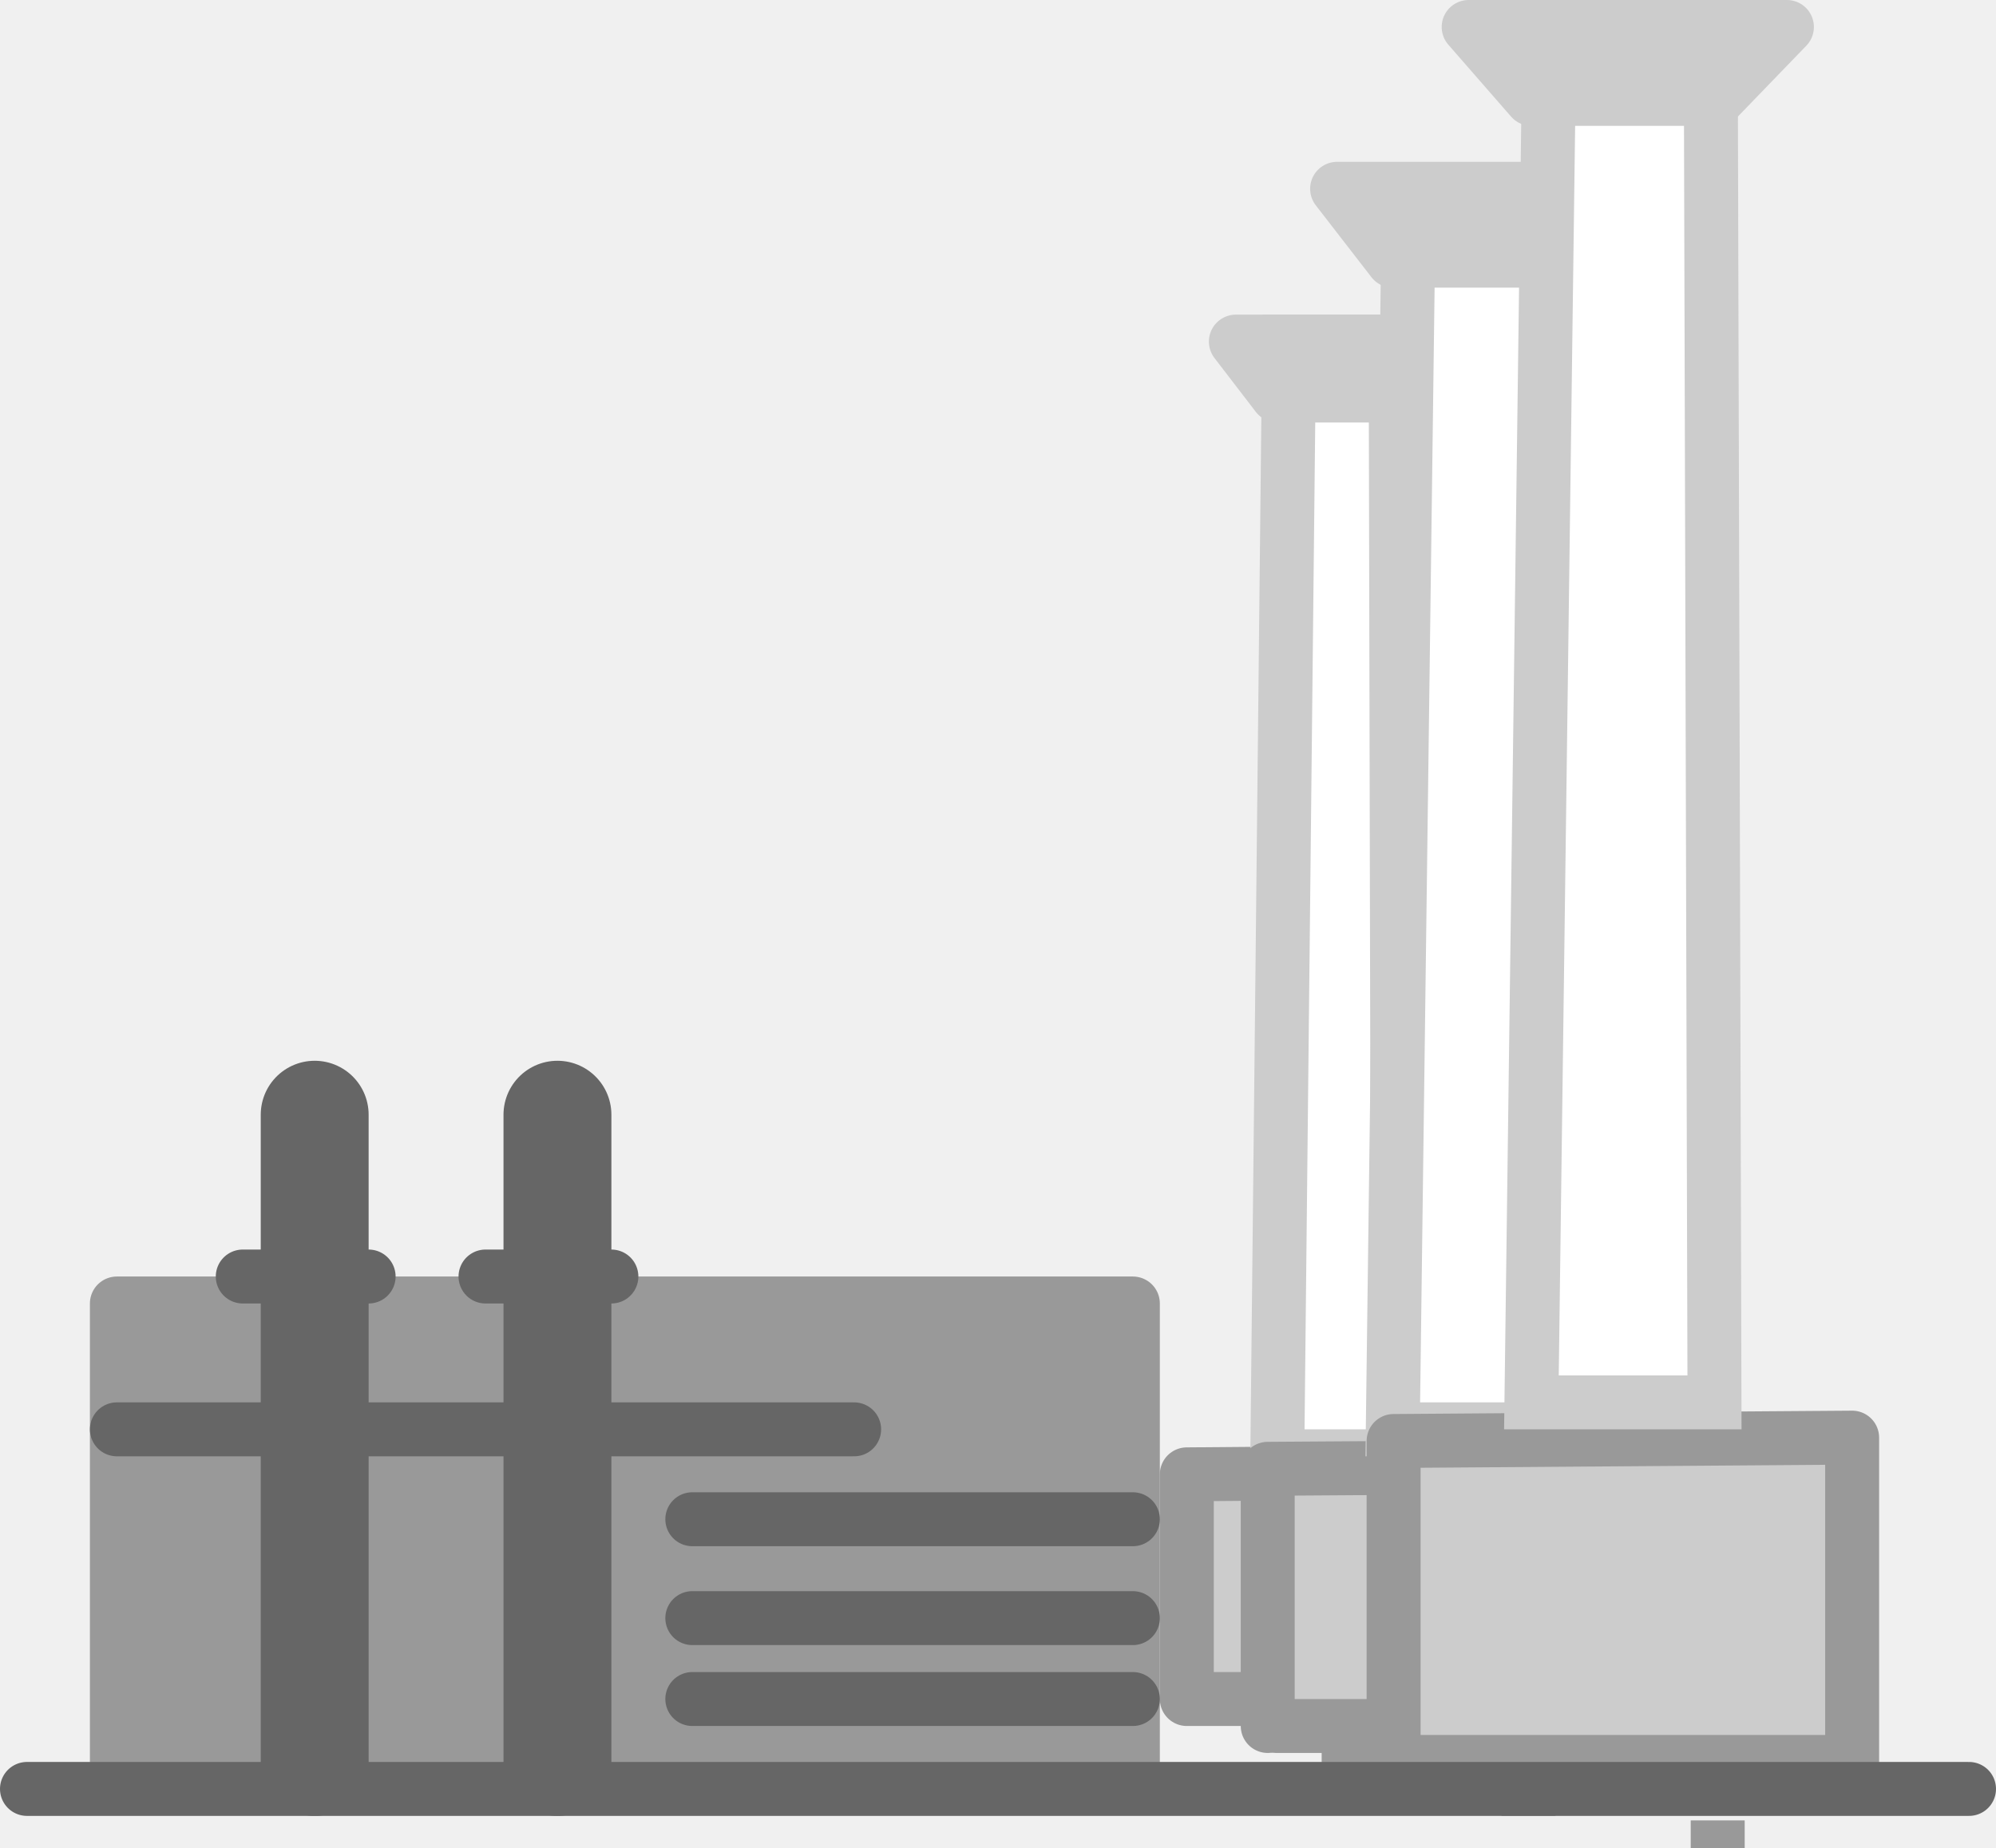
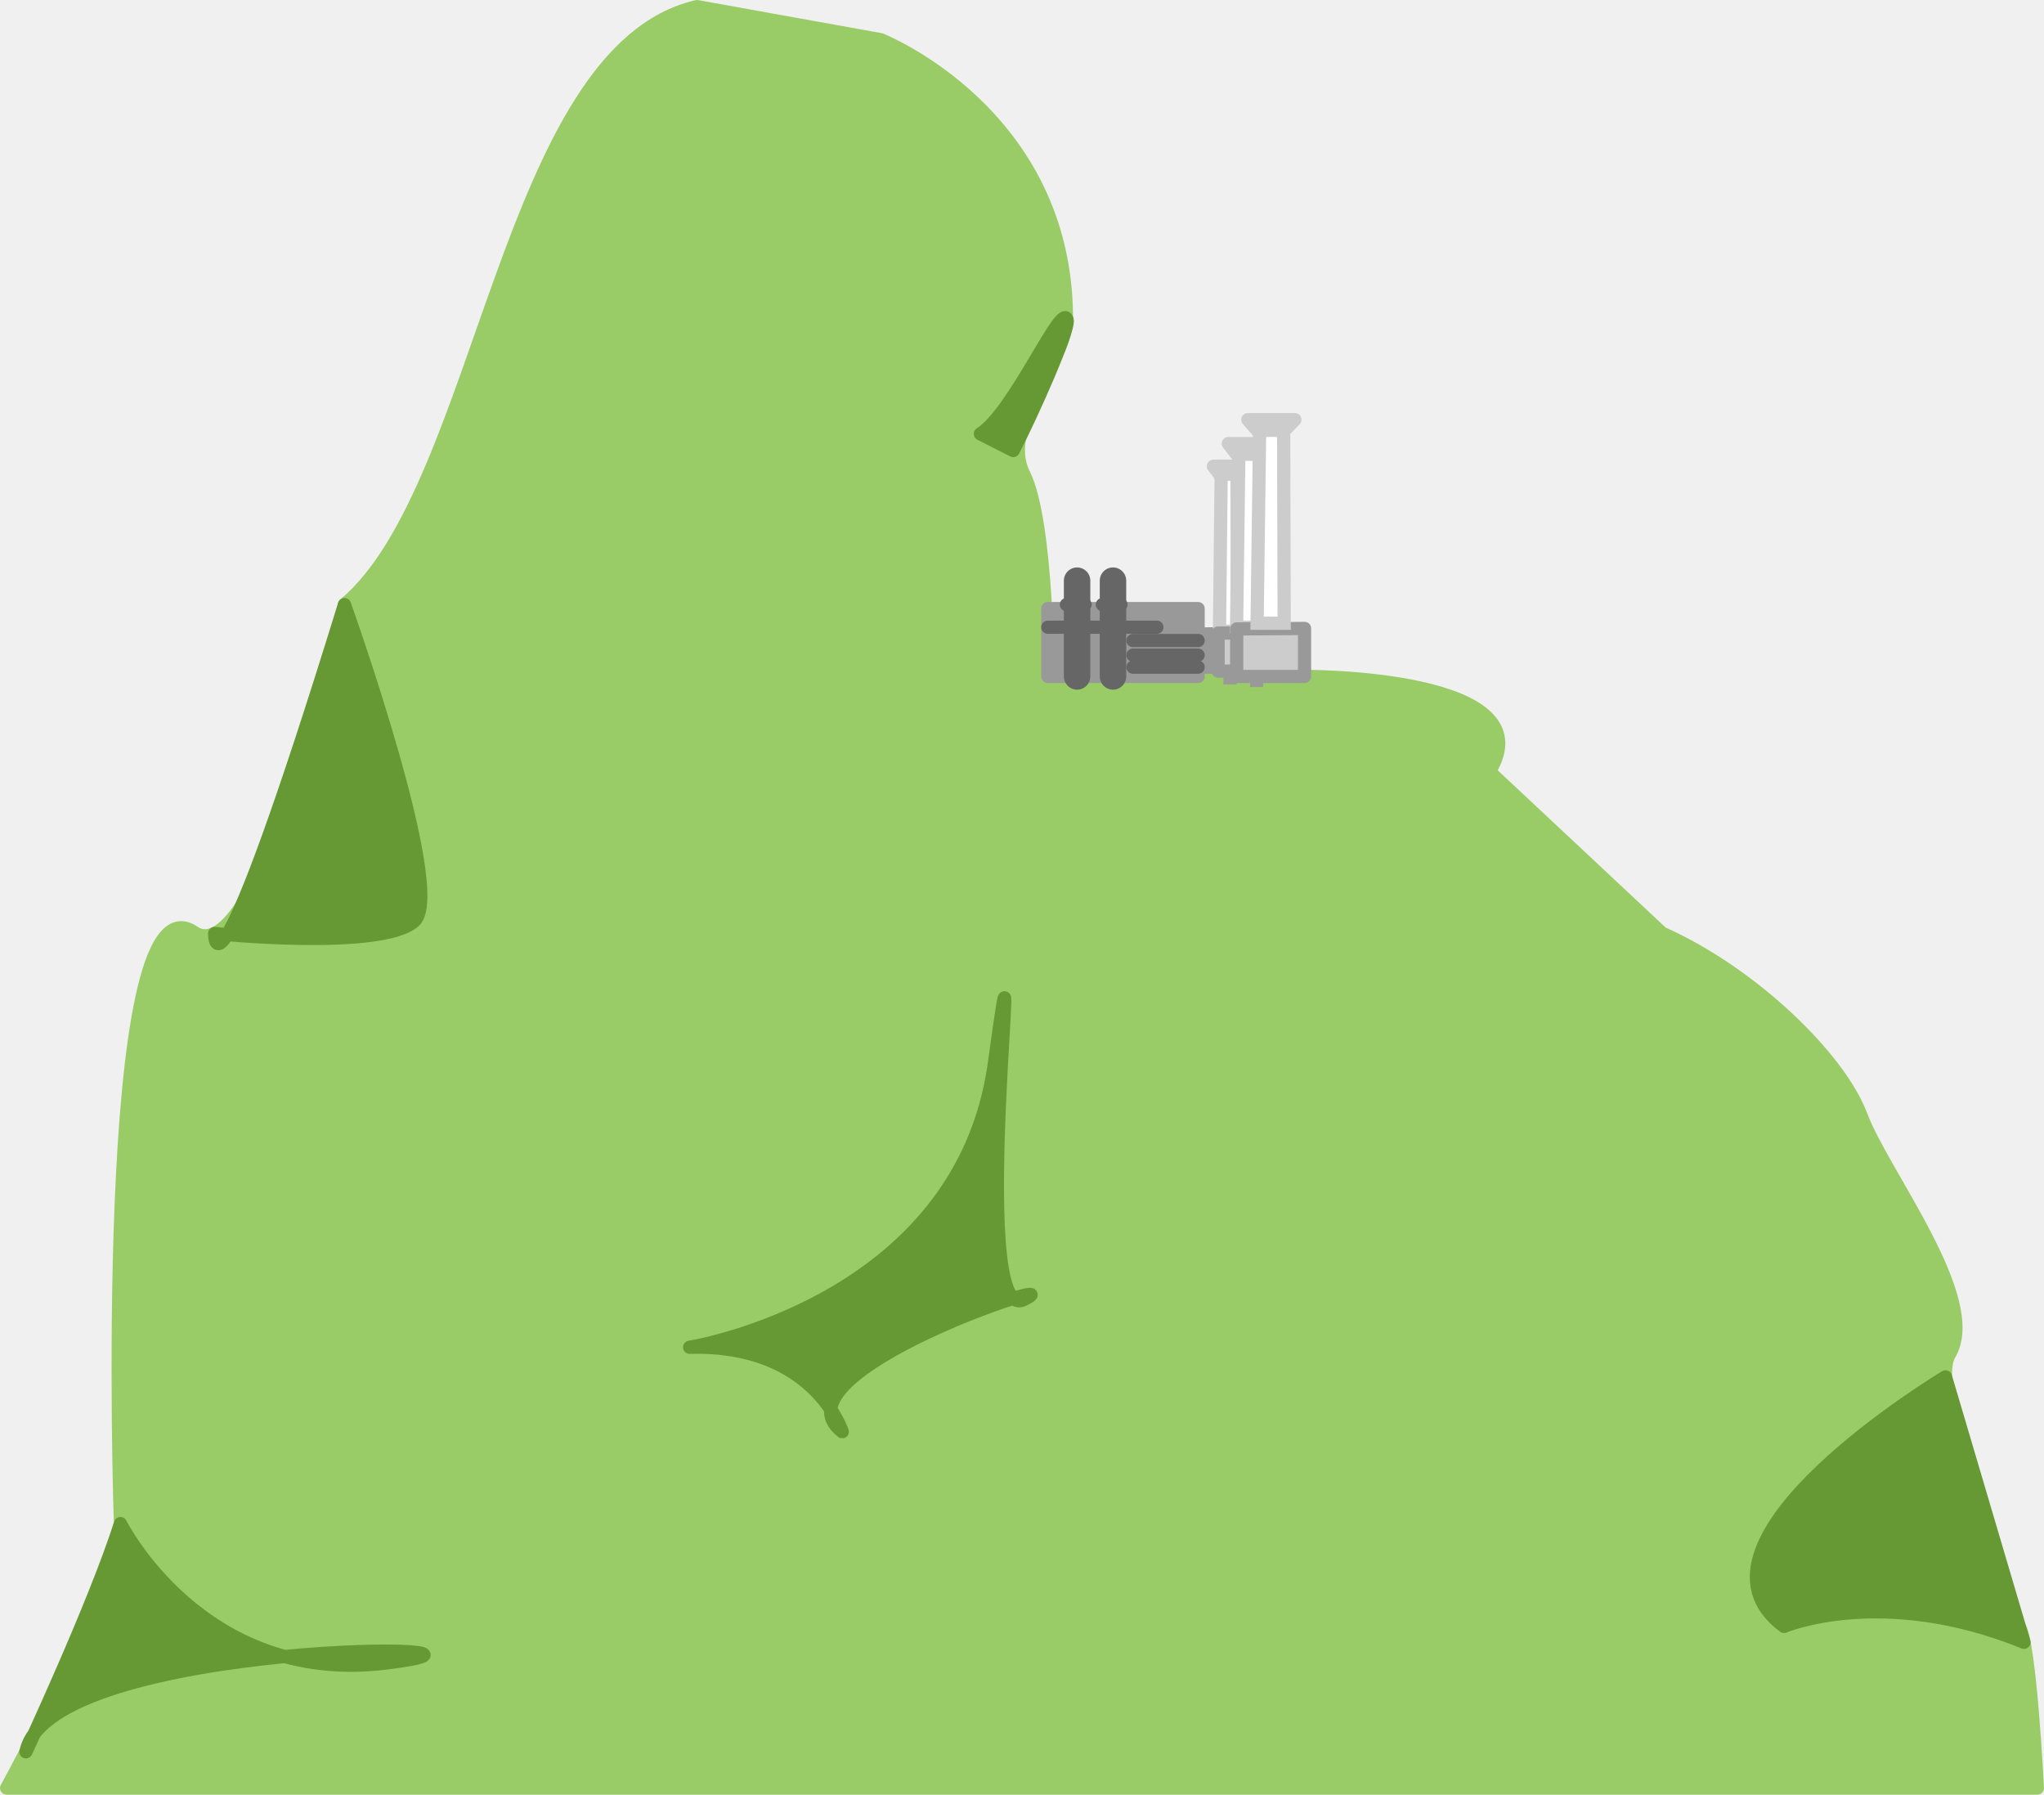
- <svg xmlns="http://www.w3.org/2000/svg" version="1.1" id="Layer_1" x="0px" y="0px" width="222px" height="205.5px" viewBox="0 0 222 205.5" enable-background="new 0 0 222 205.5" xml:space="preserve">
-   <g id="Layer_1_1_">
-     <path fill="none" stroke="#999999" stroke-width="6" stroke-linecap="square" stroke-miterlimit="10" d="M170,199" />
-     <path fill="none" stroke="#999999" stroke-width="6" stroke-linecap="square" stroke-miterlimit="10" d="M150,197" />
-     <linearGradient id="SVGID_1_" gradientUnits="userSpaceOnUse" x1="103.019" y1="-10.016" x2="99.019" y2="-16.944" gradientTransform="matrix(1 0 0 -1 58.98 188.5195)">
-       <stop offset="0" style="stop-color:#F2F2F2" />
-       <stop offset="0.195" style="stop-color:#F6B9BB" />
-       <stop offset="0.379" style="stop-color:#F9888C" />
-       <stop offset="0.578" style="stop-color:#FB5A60" />
-       <stop offset="0.755" style="stop-color:#FD3940" />
-       <stop offset="0.902" style="stop-color:#FF242C" />
-       <stop offset="1" style="stop-color:#FF1D25" />
-     </linearGradient>
-     <line fill="url(#SVGID_1_)" x1="152" y1="202" x2="168" y2="202" />
-     <polygon fill="#CCCCCC" stroke="#999999" stroke-width="6" stroke-linecap="round" stroke-linejoin="round" stroke-miterlimit="10" points="   166,186.471 166,163.729 132,164.006 132,189 166,189  " />
-     <polygon fill="#FFFFFF" stroke="#CCCCCC" stroke-width="6" stroke-linecap="round" stroke-miterlimit="10" points="142.063,162    155.504,162 155.227,38 143.379,38  " />
-     <polygon fill="#CCCCCC" stroke="#CCCCCC" stroke-width="6" stroke-linecap="round" stroke-linejoin="round" stroke-miterlimit="10" points="   142.063,44 142.063,44 155.72,44 160.819,38 137.456,38  " />
-     <polyline fill="#CCCCCC" stroke="#999999" stroke-width="6" stroke-linecap="round" stroke-linejoin="round" stroke-miterlimit="10" points="   141,192 141,163.39 187,163.078 187,189  " />
-     <line fill="none" stroke="#999999" stroke-width="6" stroke-linecap="round" stroke-linejoin="round" stroke-miterlimit="10" x1="142" y1="192" x2="187" y2="192" />
-     <polygon fill="#FFFFFF" stroke="#CCCCCC" stroke-width="6" stroke-linecap="round" stroke-miterlimit="10" points="154.908,159    172.973,159 172.6,23 156.677,23  " />
-     <polygon fill="#CCCCCC" stroke="#CCCCCC" stroke-width="6" stroke-linecap="round" stroke-linejoin="round" stroke-miterlimit="10" points="   154.908,29 154.908,29 173.264,29 180.118,21 148.716,21  " />
-     <polygon fill="#CCCCCC" stroke="#999999" stroke-width="6" stroke-linecap="round" stroke-linejoin="round" stroke-miterlimit="10" points="   155,196 155,160.296 206,159.922 206,196  " />
-     <polygon fill="#FFFFFF" stroke="#CCCCCC" stroke-width="6" stroke-linecap="round" stroke-miterlimit="10" points="170.328,156    190.69,156 190.271,4 172.321,4  " />
-     <polygon fill="#CCCCCC" stroke="#CCCCCC" stroke-width="6" stroke-linecap="round" stroke-linejoin="round" stroke-miterlimit="10" points="   170.328,11 170.328,11 191.018,11 198.746,3 163.348,3  " />
-     <polygon fill="#999999" stroke="#999999" stroke-width="6" stroke-linecap="round" stroke-linejoin="round" stroke-miterlimit="10" points="   13,196 13,145 126,145 126,193.948 126,196  " />
-     <line fill="none" stroke="#666666" stroke-width="6" stroke-linecap="round" stroke-linejoin="round" stroke-miterlimit="10" x1="13" y1="159" x2="95" y2="159" />
-     <line fill="none" stroke="#666666" stroke-width="6" stroke-linecap="round" stroke-linejoin="round" stroke-miterlimit="10" x1="126" y1="169" x2="77" y2="169" />
-     <line fill="none" stroke="#666666" stroke-width="6" stroke-linecap="round" stroke-linejoin="round" stroke-miterlimit="10" x1="126" y1="180" x2="77" y2="180" />
-     <line fill="none" stroke="#666666" stroke-width="6" stroke-linecap="round" stroke-linejoin="round" stroke-miterlimit="10" x1="126" y1="189" x2="77" y2="189" />
-     <line fill="none" stroke="#666666" stroke-width="6" stroke-linecap="round" stroke-linejoin="round" stroke-miterlimit="10" x1="27" y1="142" x2="41" y2="142" />
-     <line fill="none" stroke="#666666" stroke-width="6" stroke-linecap="round" stroke-linejoin="round" stroke-miterlimit="10" x1="54" y1="142" x2="68" y2="142" />
-     <polyline fill="none" stroke="#666666" stroke-width="6" stroke-linecap="round" stroke-linejoin="round" stroke-miterlimit="10" points="   3,199 19.515,199 219,199  " />
-     <line fill="none" stroke="#666666" stroke-width="12" stroke-linecap="round" stroke-linejoin="round" stroke-miterlimit="10" x1="35" y1="196" x2="35" y2="124" />
-     <line fill="none" stroke="#666666" stroke-width="12" stroke-linecap="round" stroke-linejoin="round" stroke-miterlimit="10" x1="62" y1="196" x2="62" y2="124" />
+ <svg xmlns="http://www.w3.org/2000/svg" version="1.1" x="0px" y="0px" width="927.667px" height="814.333px" viewBox="0 0 927.667 814.333" enable-background="new 0 0 927.667 814.333" xml:space="preserve">
+   <g id="Layer_2">
+     <path fill="#99CC66" stroke="#99CC66" stroke-width="6" stroke-linecap="round" stroke-linejoin="round" stroke-miterlimit="10" d="   M3,811.333c0,0,45.691-82.667,51.667-120c0,0-10.154-297.641,33.333-268.333c28.963,19.519,68.686-141.085,68.333-148.658   C219.667,221.333,229.667,23,316.333,3l83.333,15c0,0,84.335,33.333,84.335,126.667c0,19.86-30.583,48.052-19.335,70.512   c10.884,21.733,10.884,95.385,10.884,95.385l116.515-3.622c0,0,110.935-0.609,83.878,43.14l78.334,73.333   c40.39,17.918,80.39,56.251,90.39,82.918s54.976,83.373,40,108.333c-10,16.667,26.667,116.668,31.667,123.334   s8.333,73.333,8.333,73.333H3z" />
  </g>
-   <path fill="none" stroke="#999999" stroke-width="6" stroke-linecap="square" stroke-miterlimit="10" d="M191.047,205.5" />
+   <g id="Layer_3">
+     <path fill="#669933" stroke="#669933" stroke-width="6" stroke-linecap="round" stroke-linejoin="round" stroke-miterlimit="10" d="   M882.958,624.771c0,0-124.958,74.896-73.291,113.229c0,0,44.493-18.942,108.913,7.195L882.958,624.771z" />
+     <path fill="#669933" stroke="#669933" stroke-width="6" stroke-linecap="round" stroke-linejoin="round" stroke-miterlimit="10" d="   M156.333,274.342c0,0,46.667,130.325,31.667,143.658s-90.588,5.574-90.588,5.574S96.333,469.017,156.333,274.342z" />
+     <path fill="#669933" stroke="#669933" stroke-width="6" stroke-linecap="round" stroke-linejoin="round" stroke-miterlimit="10" d="   M484.324,145.165c-2.282-8.866-24.005,42.01-39.385,51.688l14.916,7.572C468.04,188.77,485.478,149.652,484.324,145.165z" />
+     <path fill="#669933" stroke="#669933" stroke-width="6" stroke-linecap="round" stroke-linejoin="round" stroke-miterlimit="10" d="   M313,611.333c0,0,123.333-19.666,138.333-129C466.333,373,438,603,464.667,589.667s-116.485,33.333-82.409,60   C382.257,649.667,369.667,609.667,313,611.333z" />
+     <path fill="#669933" stroke="#669933" stroke-width="6" stroke-linecap="round" stroke-linejoin="round" stroke-miterlimit="10" d="   M54.667,691.333c0,0,36.667,73.333,120,63.333S22.207,743.457,11.77,794.895C11.77,794.895,43,728,54.667,691.333z" />
+   </g>
+   <g id="Layer_1">
+     <g id="Layer_1_1_">
+       <path fill="none" stroke="#999999" stroke-width="6" stroke-linecap="square" stroke-miterlimit="10" d="M570.332,308.753" />
+       <path fill="none" stroke="#999999" stroke-width="6" stroke-linecap="square" stroke-miterlimit="10" d="M558.258,307.545" />
+       <linearGradient id="SVGID_1_" gradientUnits="userSpaceOnUse" x1="506.522" y1="640.713" x2="504.107" y2="636.53" gradientTransform="matrix(1 0 0 -1 58.98 949.1865)">
+         <stop offset="0" style="stop-color:#F2F2F2" />
+         <stop offset="0.195" style="stop-color:#F6B9BB" />
+         <stop offset="0.379" style="stop-color:#F9888C" />
+         <stop offset="0.578" style="stop-color:#FB5A60" />
+         <stop offset="0.755" style="stop-color:#FD3940" />
+         <stop offset="0.902" style="stop-color:#FF242C" />
+         <stop offset="1" style="stop-color:#FF1D25" />
+       </linearGradient>
+       <line fill="url(#SVGID_1_)" x1="559.465" y1="310.564" x2="569.124" y2="310.564" />
+       <polygon fill="#CCCCCC" stroke="#999999" stroke-width="6" stroke-linecap="round" stroke-linejoin="round" stroke-miterlimit="10" points="    567.917,301.189 567.917,287.46 547.391,287.627 547.391,302.716 567.917,302.716   " />
+       <polygon fill="#FFFFFF" stroke="#CCCCCC" stroke-width="6" stroke-linecap="round" stroke-miterlimit="10" points="    553.465,286.416 561.581,286.416 561.413,211.557 554.26,211.557   " />
+       <polygon fill="#CCCCCC" stroke="#CCCCCC" stroke-width="6" stroke-linecap="round" stroke-linejoin="round" stroke-miterlimit="10" points="    553.465,215.179 553.465,215.179 561.71,215.179 564.79,211.557 550.684,211.557   " />
+       <polyline fill="#CCCCCC" stroke="#999999" stroke-width="6" stroke-linecap="round" stroke-linejoin="round" stroke-miterlimit="10" points="    552.824,304.527 552.824,287.255 580.594,287.067 580.594,302.716   " />
+       <line fill="none" stroke="#999999" stroke-width="6" stroke-linecap="round" stroke-linejoin="round" stroke-miterlimit="10" x1="553.428" y1="304.527" x2="580.594" y2="304.527" />
+       <polygon fill="#FFFFFF" stroke="#CCCCCC" stroke-width="6" stroke-linecap="round" stroke-miterlimit="10" points="    561.221,284.605 572.125,284.605 571.901,202.501 562.288,202.501   " />
+       <polygon fill="#CCCCCC" stroke="#CCCCCC" stroke-width="6" stroke-linecap="round" stroke-linejoin="round" stroke-miterlimit="10" points="    561.221,206.124 561.221,206.124 572.301,206.124 576.44,201.294 557.482,201.294   " />
+       <polygon fill="#CCCCCC" stroke="#999999" stroke-width="6" stroke-linecap="round" stroke-linejoin="round" stroke-miterlimit="10" points="    561.276,306.942 561.276,285.387 592.065,285.162 592.065,306.942   " />
+       <polygon fill="#FFFFFF" stroke="#CCCCCC" stroke-width="6" stroke-linecap="round" stroke-miterlimit="10" points="    570.53,282.794 582.823,282.794 582.569,191.031 571.733,191.031   " />
+       <polygon fill="#CCCCCC" stroke="#CCCCCC" stroke-width="6" stroke-linecap="round" stroke-linejoin="round" stroke-miterlimit="10" points="    570.53,195.257 570.53,195.257 583.019,195.257 587.686,190.427 566.315,190.427   " />
+       <polygon fill="#999999" stroke="#999999" stroke-width="6" stroke-linecap="round" stroke-linejoin="round" stroke-miterlimit="10" points="    475.55,306.942 475.55,276.153 543.768,276.153 543.768,305.703 543.768,306.942   " />
+       <line fill="none" stroke="#666666" stroke-width="6" stroke-linecap="round" stroke-linejoin="round" stroke-miterlimit="10" x1="475.55" y1="284.605" x2="525.053" y2="284.605" />
+       <line fill="none" stroke="#666666" stroke-width="6" stroke-linecap="round" stroke-linejoin="round" stroke-miterlimit="10" x1="543.768" y1="290.642" x2="514.186" y2="290.642" />
+       <line fill="none" stroke="#666666" stroke-width="6" stroke-linecap="round" stroke-linejoin="round" stroke-miterlimit="10" x1="543.768" y1="297.283" x2="514.186" y2="297.283" />
+       <line fill="none" stroke="#666666" stroke-width="6" stroke-linecap="round" stroke-linejoin="round" stroke-miterlimit="10" x1="543.768" y1="302.716" x2="514.186" y2="302.716" />
+       <line fill="none" stroke="#666666" stroke-width="6" stroke-linecap="round" stroke-linejoin="round" stroke-miterlimit="10" x1="484.001" y1="274.342" x2="492.454" y2="274.342" />
+       <line fill="none" stroke="#666666" stroke-width="6" stroke-linecap="round" stroke-linejoin="round" stroke-miterlimit="10" x1="500.302" y1="274.342" x2="508.754" y2="274.342" />
+       <line fill="none" stroke="#666666" stroke-width="12" stroke-linecap="round" stroke-linejoin="round" stroke-miterlimit="10" x1="488.832" y1="306.942" x2="488.832" y2="263.475" />
+       <line fill="none" stroke="#666666" stroke-width="12" stroke-linecap="round" stroke-linejoin="round" stroke-miterlimit="10" x1="505.131" y1="306.942" x2="505.131" y2="263.475" />
+     </g>
+   </g>
</svg>
